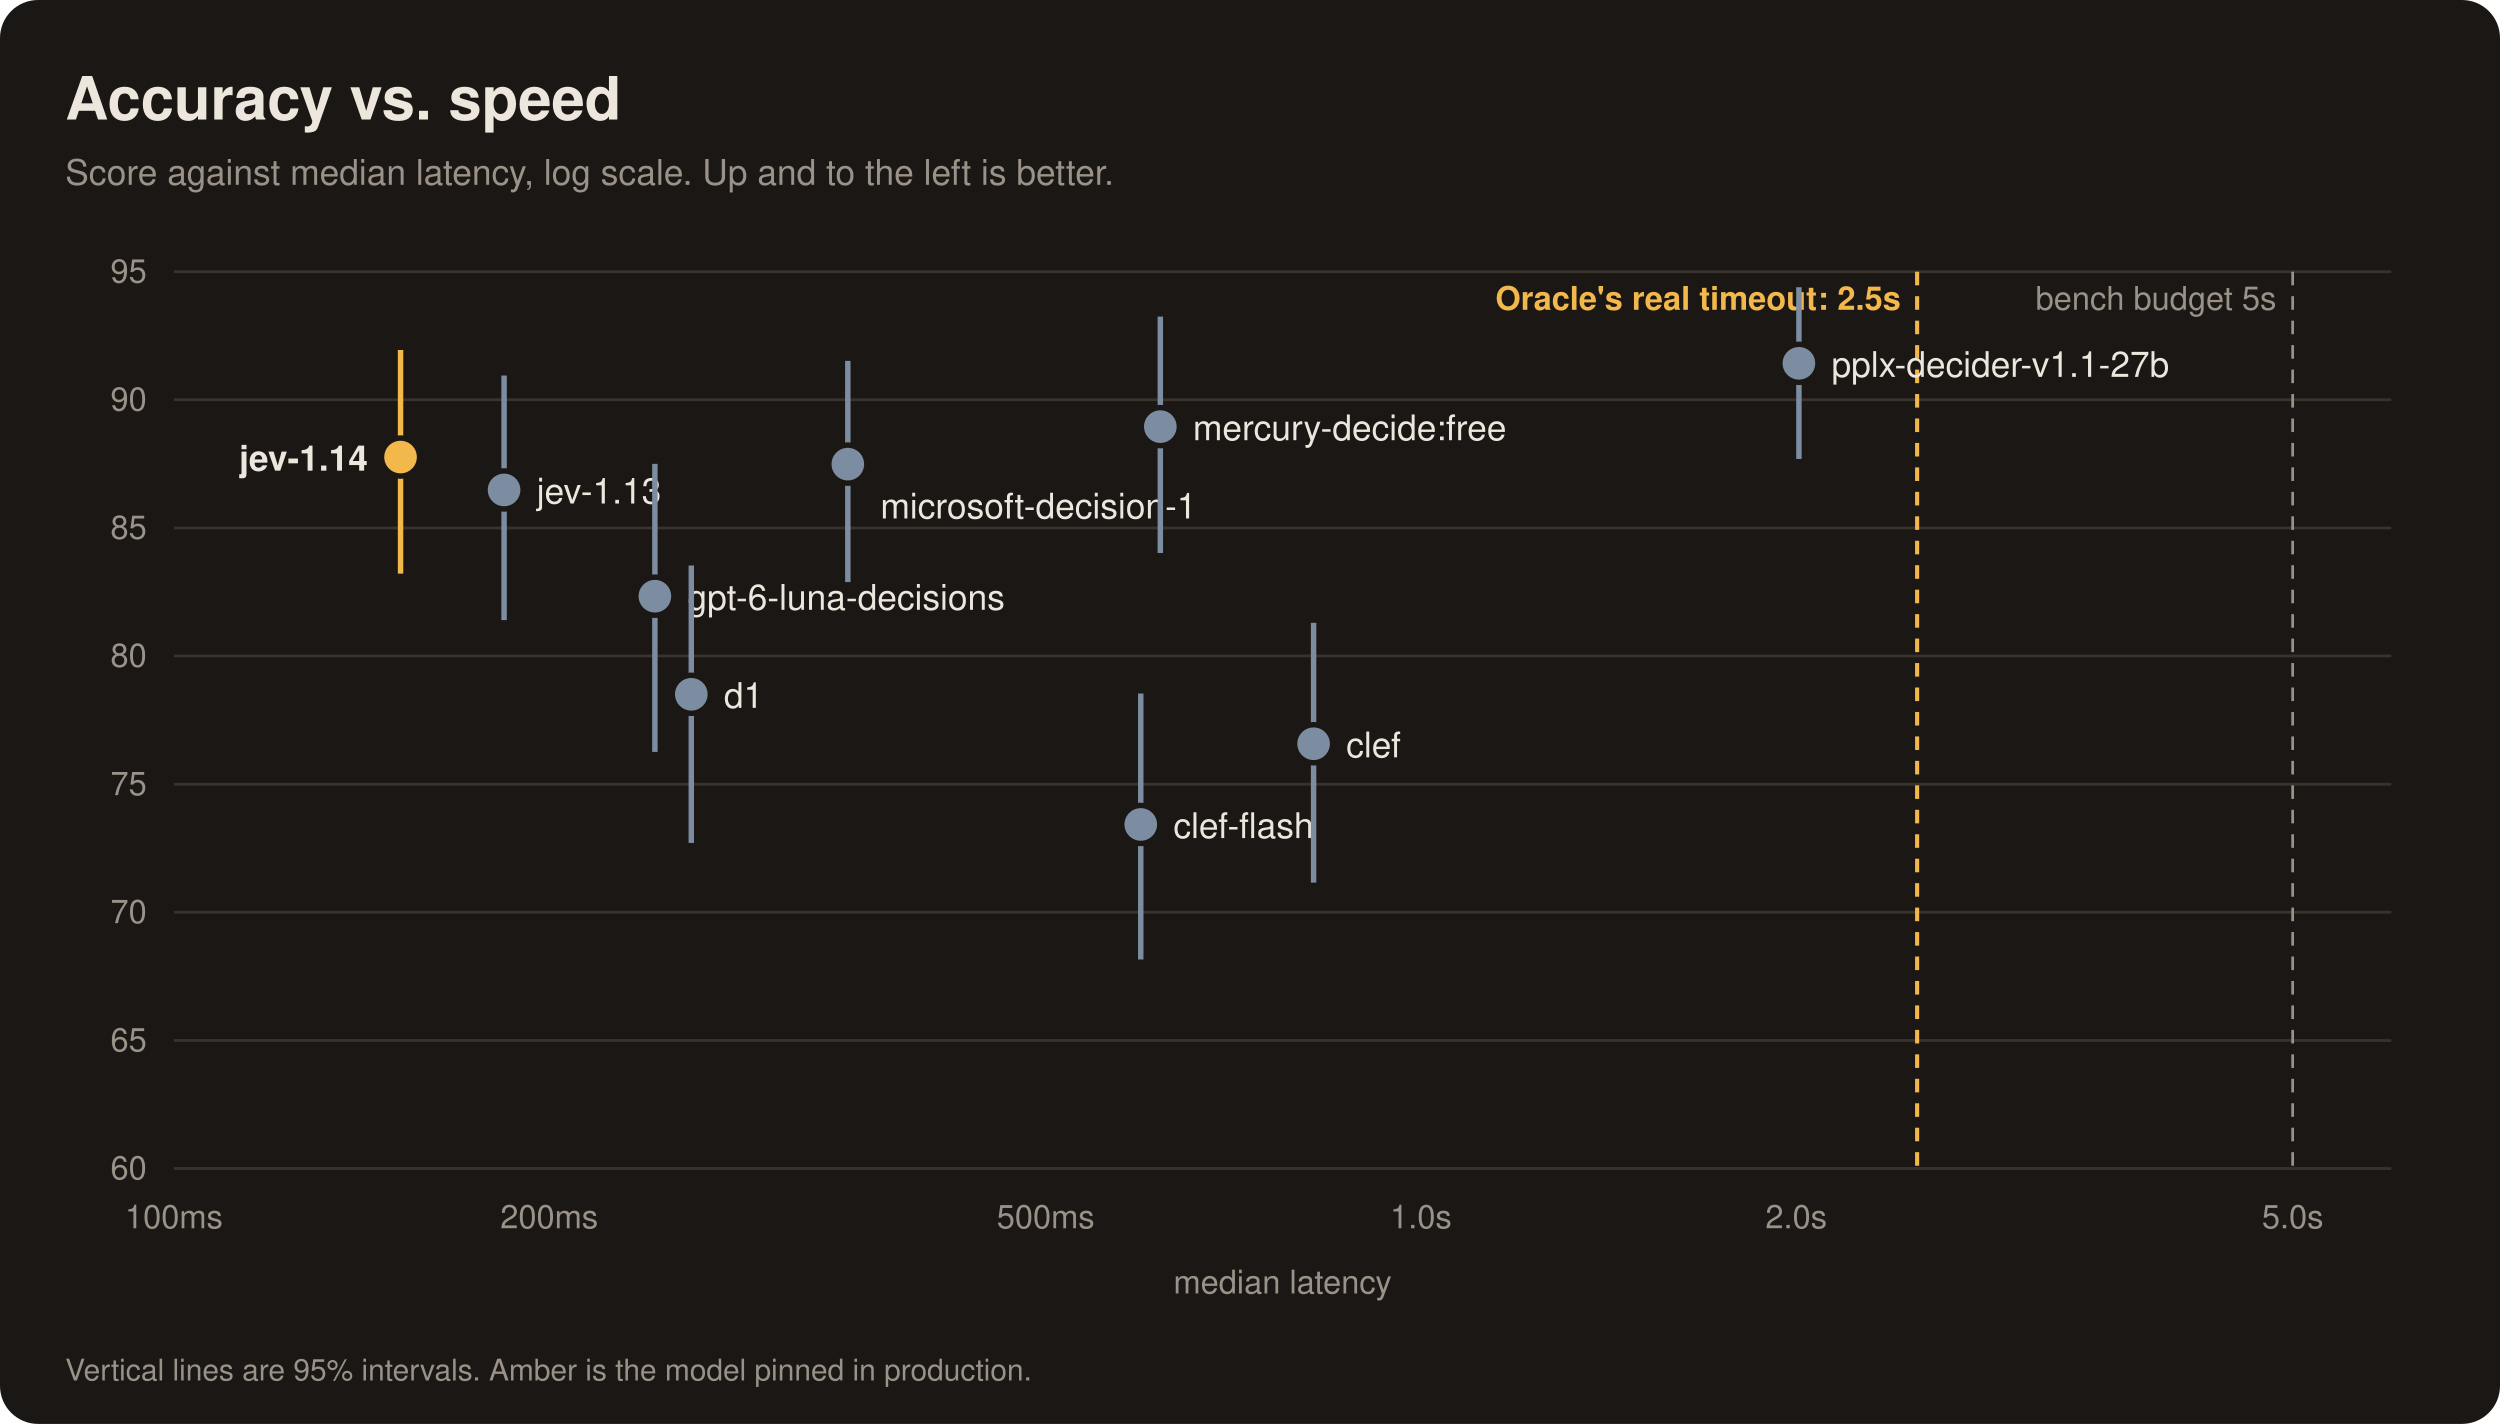
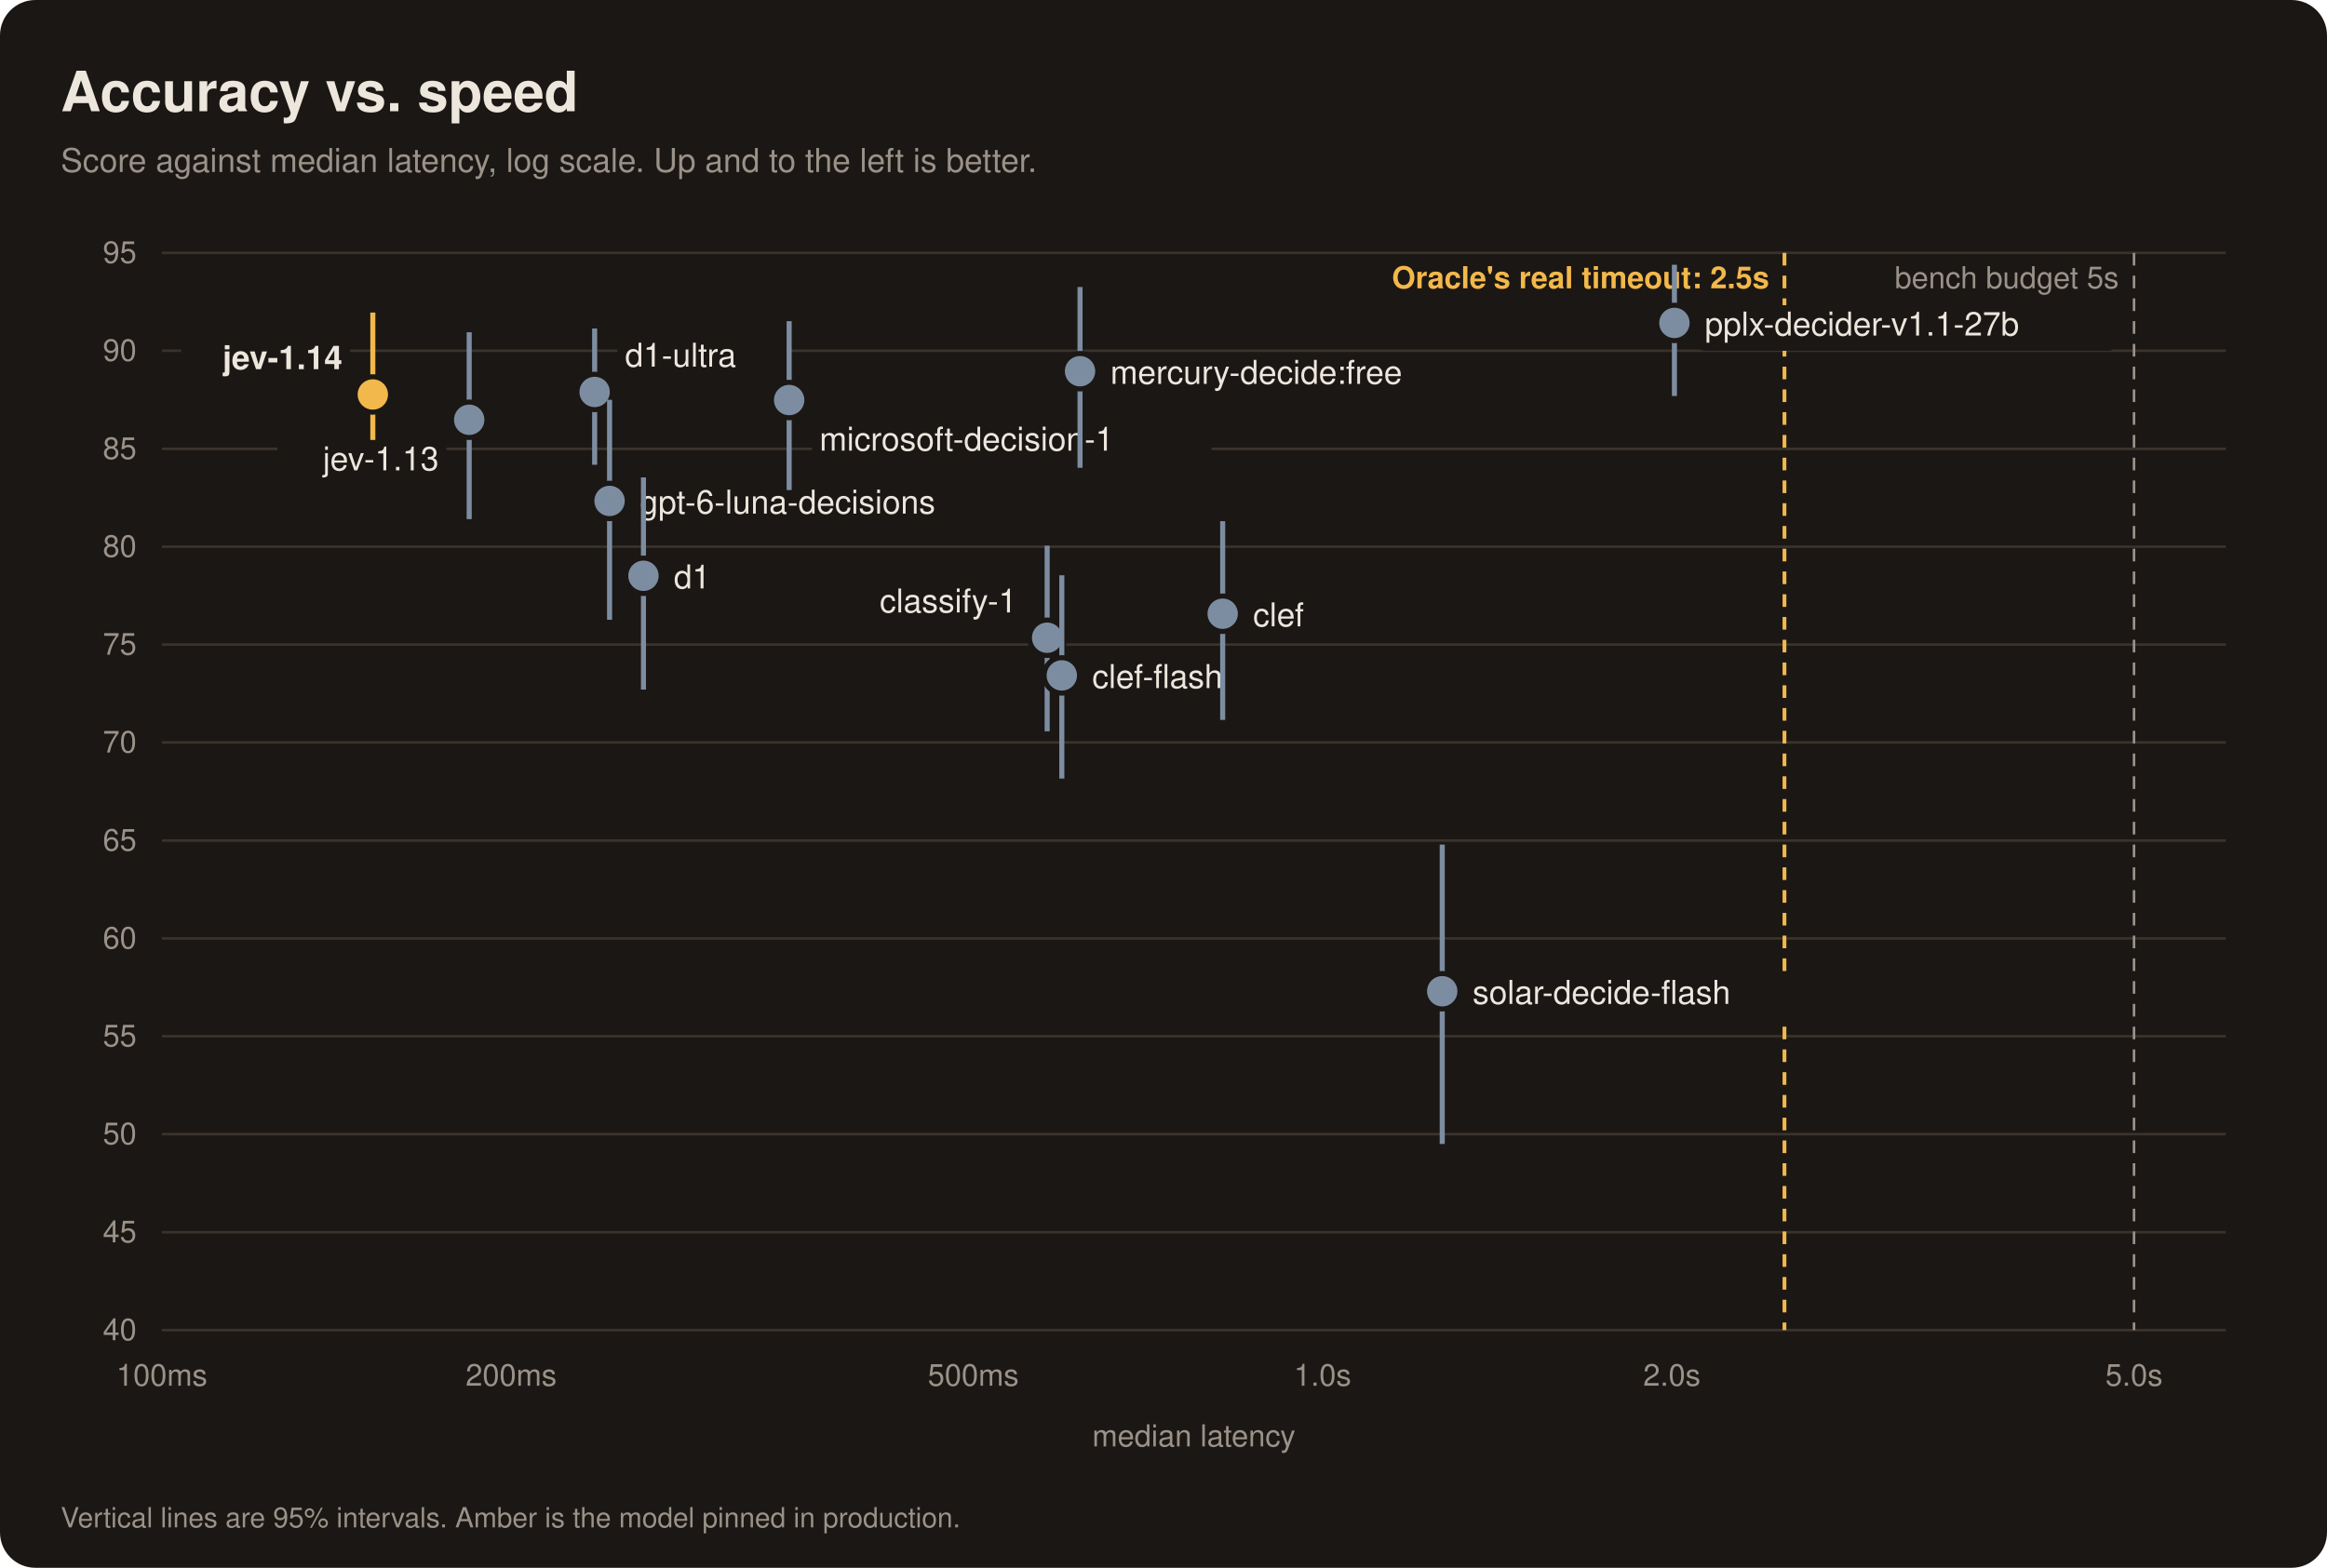
- <svg xmlns="http://www.w3.org/2000/svg" viewBox="0 0 920 524" width="920" role="img" aria-label="Accuracy vs. speed" font-family="-apple-system,BlinkMacSystemFont,'Segoe UI',Helvetica,Arial,sans-serif">
-   <rect width="920" height="524" rx="14" fill="#1b1714" />
+ <svg xmlns="http://www.w3.org/2000/svg" viewBox="0 0 920 620" width="920" role="img" aria-label="Accuracy vs. speed" font-family="-apple-system,BlinkMacSystemFont,'Segoe UI',Helvetica,Arial,sans-serif">
+   <rect width="920" height="620" rx="14" fill="#1b1714" />
  <text x="24.0" y="44.0" font-size="22" font-weight="700" fill="#ece6dd" text-anchor="start">Accuracy vs. speed</text>
  <text x="24.0" y="68.0" font-size="13" font-weight="400" fill="#9a9288" text-anchor="start">Score against median latency, log scale. Up and to the left is better.</text>
-   <line x1="64.0" y1="430.0" x2="880.0" y2="430.0" stroke="#3a332c" stroke-width="1.0" />
-   <text x="54.0" y="434.0" font-size="12" font-weight="400" fill="#9a9288" text-anchor="end">60</text>
-   <line x1="64.0" y1="382.9" x2="880.0" y2="382.9" stroke="#3a332c" stroke-width="1.0" />
-   <text x="54.0" y="386.9" font-size="12" font-weight="400" fill="#9a9288" text-anchor="end">65</text>
-   <line x1="64.0" y1="335.7" x2="880.0" y2="335.7" stroke="#3a332c" stroke-width="1.0" />
-   <text x="54.0" y="339.7" font-size="12" font-weight="400" fill="#9a9288" text-anchor="end">70</text>
-   <line x1="64.0" y1="288.6" x2="880.0" y2="288.6" stroke="#3a332c" stroke-width="1.0" />
-   <text x="54.0" y="292.6" font-size="12" font-weight="400" fill="#9a9288" text-anchor="end">75</text>
-   <line x1="64.0" y1="241.4" x2="880.0" y2="241.4" stroke="#3a332c" stroke-width="1.0" />
-   <text x="54.0" y="245.4" font-size="12" font-weight="400" fill="#9a9288" text-anchor="end">80</text>
-   <line x1="64.0" y1="194.3" x2="880.0" y2="194.3" stroke="#3a332c" stroke-width="1.0" />
-   <text x="54.0" y="198.3" font-size="12" font-weight="400" fill="#9a9288" text-anchor="end">85</text>
-   <line x1="64.0" y1="147.1" x2="880.0" y2="147.1" stroke="#3a332c" stroke-width="1.0" />
-   <text x="54.0" y="151.1" font-size="12" font-weight="400" fill="#9a9288" text-anchor="end">90</text>
+   <line x1="64.0" y1="526.0" x2="880.0" y2="526.0" stroke="#3a332c" stroke-width="1.0" />
+   <text x="54.0" y="530.0" font-size="12" font-weight="400" fill="#9a9288" text-anchor="end">40</text>
+   <line x1="64.0" y1="487.3" x2="880.0" y2="487.3" stroke="#3a332c" stroke-width="1.0" />
+   <text x="54.0" y="491.3" font-size="12" font-weight="400" fill="#9a9288" text-anchor="end">45</text>
+   <line x1="64.0" y1="448.5" x2="880.0" y2="448.5" stroke="#3a332c" stroke-width="1.0" />
+   <text x="54.0" y="452.5" font-size="12" font-weight="400" fill="#9a9288" text-anchor="end">50</text>
+   <line x1="64.0" y1="409.8" x2="880.0" y2="409.8" stroke="#3a332c" stroke-width="1.0" />
+   <text x="54.0" y="413.8" font-size="12" font-weight="400" fill="#9a9288" text-anchor="end">55</text>
+   <line x1="64.0" y1="371.1" x2="880.0" y2="371.1" stroke="#3a332c" stroke-width="1.0" />
+   <text x="54.0" y="375.1" font-size="12" font-weight="400" fill="#9a9288" text-anchor="end">60</text>
+   <line x1="64.0" y1="332.4" x2="880.0" y2="332.4" stroke="#3a332c" stroke-width="1.0" />
+   <text x="54.0" y="336.4" font-size="12" font-weight="400" fill="#9a9288" text-anchor="end">65</text>
+   <line x1="64.0" y1="293.6" x2="880.0" y2="293.6" stroke="#3a332c" stroke-width="1.0" />
+   <text x="54.0" y="297.6" font-size="12" font-weight="400" fill="#9a9288" text-anchor="end">70</text>
+   <line x1="64.0" y1="254.9" x2="880.0" y2="254.9" stroke="#3a332c" stroke-width="1.0" />
+   <text x="54.0" y="258.9" font-size="12" font-weight="400" fill="#9a9288" text-anchor="end">75</text>
+   <line x1="64.0" y1="216.2" x2="880.0" y2="216.2" stroke="#3a332c" stroke-width="1.0" />
+   <text x="54.0" y="220.2" font-size="12" font-weight="400" fill="#9a9288" text-anchor="end">80</text>
+   <line x1="64.0" y1="177.5" x2="880.0" y2="177.5" stroke="#3a332c" stroke-width="1.0" />
+   <text x="54.0" y="181.5" font-size="12" font-weight="400" fill="#9a9288" text-anchor="end">85</text>
+   <line x1="64.0" y1="138.7" x2="880.0" y2="138.7" stroke="#3a332c" stroke-width="1.0" />
+   <text x="54.0" y="142.7" font-size="12" font-weight="400" fill="#9a9288" text-anchor="end">90</text>
  <line x1="64.0" y1="100.0" x2="880.0" y2="100.0" stroke="#3a332c" stroke-width="1.0" />
  <text x="54.0" y="104.0" font-size="12" font-weight="400" fill="#9a9288" text-anchor="end">95</text>
-   <text x="64.0" y="452.0" font-size="12" font-weight="400" fill="#9a9288" text-anchor="middle">100ms</text>
-   <text x="202.1" y="452.0" font-size="12" font-weight="400" fill="#9a9288" text-anchor="middle">200ms</text>
-   <text x="384.8" y="452.0" font-size="12" font-weight="400" fill="#9a9288" text-anchor="middle">500ms</text>
-   <text x="522.9" y="452.0" font-size="12" font-weight="400" fill="#9a9288" text-anchor="middle">1.0s</text>
-   <text x="661.0" y="452.0" font-size="12" font-weight="400" fill="#9a9288" text-anchor="middle">2.0s</text>
-   <text x="843.7" y="452.0" font-size="12" font-weight="400" fill="#9a9288" text-anchor="middle">5.0s</text>
-   <text x="472.0" y="476.0" font-size="12" font-weight="400" fill="#9a9288" text-anchor="middle">median latency</text>
-   <line x1="705.5" y1="100.0" x2="705.5" y2="430.0" stroke="#f2b84b" stroke-width="1.5" stroke-dasharray="5 4" />
+   <text x="64.0" y="548.0" font-size="12" font-weight="400" fill="#9a9288" text-anchor="middle">100ms</text>
+   <text x="202.1" y="548.0" font-size="12" font-weight="400" fill="#9a9288" text-anchor="middle">200ms</text>
+   <text x="384.8" y="548.0" font-size="12" font-weight="400" fill="#9a9288" text-anchor="middle">500ms</text>
+   <text x="522.9" y="548.0" font-size="12" font-weight="400" fill="#9a9288" text-anchor="middle">1.0s</text>
+   <text x="661.0" y="548.0" font-size="12" font-weight="400" fill="#9a9288" text-anchor="middle">2.0s</text>
+   <text x="843.7" y="548.0" font-size="12" font-weight="400" fill="#9a9288" text-anchor="middle">5.0s</text>
+   <text x="472.0" y="572.0" font-size="12" font-weight="400" fill="#9a9288" text-anchor="middle">median latency</text>
+   <line x1="705.5" y1="100.0" x2="705.5" y2="526.0" stroke="#f2b84b" stroke-width="1.5" stroke-dasharray="5 4" />
  <text x="699.5" y="114.0" font-size="12" font-weight="600" fill="#f2b84b" text-anchor="end">Oracle's real timeout: 2.5s</text>
-   <line x1="843.7" y1="100.0" x2="843.7" y2="430.0" stroke="#9a9288" stroke-width="1.0" stroke-dasharray="5 4" />
+   <line x1="843.7" y1="100.0" x2="843.7" y2="526.0" stroke="#9a9288" stroke-width="1.0" stroke-dasharray="5 4" />
  <text x="837.7" y="114.0" font-size="12" font-weight="400" fill="#9a9288" text-anchor="end">bench budget 5s</text>
-   <line x1="147.4" y1="211.1" x2="147.4" y2="128.8" stroke="#f2b84b" stroke-width="2.0" />
-   <circle cx="147.4" cy="168.2" r="7" fill="#f2b84b" stroke="#1b1714" stroke-width="2" />
-   <text x="135.4" y="173.2" font-size="13" font-weight="700" fill="#ece6dd" text-anchor="end">jev-1.14</text>
-   <line x1="185.5" y1="228.2" x2="185.5" y2="138.2" stroke="#7d8da1" stroke-width="2.0" />
-   <circle cx="185.5" cy="180.3" r="7" fill="#7d8da1" stroke="#1b1714" stroke-width="2" />
-   <text x="197.5" y="185.3" font-size="13" font-weight="500" fill="#ece6dd" text-anchor="start">jev-1.13</text>
-   <line x1="241.0" y1="276.7" x2="241.0" y2="170.7" stroke="#7d8da1" stroke-width="2.0" />
-   <circle cx="241.0" cy="219.4" r="7" fill="#7d8da1" stroke="#1b1714" stroke-width="2" />
-   <text x="253.0" y="224.4" font-size="13" font-weight="500" fill="#ece6dd" text-anchor="start">gpt-6-luna-decisions</text>
-   <line x1="254.4" y1="310.2" x2="254.4" y2="208.1" stroke="#7d8da1" stroke-width="2.0" />
-   <circle cx="254.4" cy="255.5" r="7" fill="#7d8da1" stroke="#1b1714" stroke-width="2" />
-   <text x="266.4" y="260.5" font-size="13" font-weight="500" fill="#ece6dd" text-anchor="start">d1</text>
-   <line x1="312.0" y1="214.2" x2="312.0" y2="132.8" stroke="#7d8da1" stroke-width="2.0" />
-   <circle cx="312.0" cy="170.8" r="7" fill="#7d8da1" stroke="#1b1714" stroke-width="2" />
-   <text x="324.0" y="190.8" font-size="13" font-weight="500" fill="#ece6dd" text-anchor="start">microsoft-decision-1</text>
-   <line x1="419.8" y1="353.1" x2="419.8" y2="255.2" stroke="#7d8da1" stroke-width="2.0" />
-   <circle cx="419.8" cy="303.4" r="7" fill="#7d8da1" stroke="#1b1714" stroke-width="2" />
-   <text x="431.8" y="308.4" font-size="13" font-weight="500" fill="#ece6dd" text-anchor="start">clef-flash</text>
-   <line x1="427.0" y1="203.5" x2="427.0" y2="116.5" stroke="#7d8da1" stroke-width="2.0" />
-   <circle cx="427.0" cy="157.0" r="7" fill="#7d8da1" stroke="#1b1714" stroke-width="2" />
-   <text x="439.0" y="162.0" font-size="13" font-weight="500" fill="#ece6dd" text-anchor="start">mercury-decide:free</text>
-   <line x1="483.4" y1="324.8" x2="483.4" y2="229.2" stroke="#7d8da1" stroke-width="2.0" />
-   <circle cx="483.4" cy="273.7" r="7" fill="#7d8da1" stroke="#1b1714" stroke-width="2" />
-   <text x="495.4" y="278.7" font-size="13" font-weight="500" fill="#ece6dd" text-anchor="start">clef</text>
-   <line x1="662.0" y1="168.9" x2="662.0" y2="105.7" stroke="#7d8da1" stroke-width="2.0" />
-   <circle cx="662.0" cy="133.7" r="7" fill="#7d8da1" stroke="#1b1714" stroke-width="2" />
-   <text x="674.0" y="138.7" font-size="13" font-weight="500" fill="#ece6dd" text-anchor="start">pplx-decider-v1.1-27b</text>
-   <text x="24.0" y="508.0" font-size="11" font-weight="400" fill="#9a9288" text-anchor="start">Vertical lines are 95% intervals. Amber is the model pinned in production.</text>
+   <line x1="147.4" y1="191.3" x2="147.4" y2="123.6" stroke="#f2b84b" stroke-width="2.0" />
+   <circle cx="147.4" cy="156.0" r="7" fill="#f2b84b" stroke="#1b1714" stroke-width="2" />
+   <rect x="71.6" y="134.0" width="66.8" height="18.0" rx="3.0" fill="#1b1714" />
+   <text x="135.4" y="146.0" font-size="13" font-weight="700" fill="#ece6dd" text-anchor="end">jev-1.14</text>
+   <line x1="185.5" y1="205.3" x2="185.5" y2="131.4" stroke="#7d8da1" stroke-width="2.0" />
+   <circle cx="185.5" cy="166.0" r="7" fill="#7d8da1" stroke="#1b1714" stroke-width="2" />
+   <rect x="109.7" y="174.0" width="66.8" height="18.0" rx="3.0" fill="#1b1714" />
+   <text x="173.5" y="186.0" font-size="13" font-weight="500" fill="#ece6dd" text-anchor="end">jev-1.13</text>
+   <line x1="235.1" y1="183.8" x2="235.1" y2="129.9" stroke="#7d8da1" stroke-width="2.0" />
+   <circle cx="235.1" cy="155.0" r="7" fill="#7d8da1" stroke="#1b1714" stroke-width="2" />
+   <rect x="244.1" y="133.0" width="66.8" height="18.0" rx="3.0" fill="#1b1714" />
+   <text x="247.1" y="145.0" font-size="13" font-weight="500" fill="#ece6dd" text-anchor="start">d1-ultra</text>
+   <line x1="241.0" y1="245.1" x2="241.0" y2="158.1" stroke="#7d8da1" stroke-width="2.0" />
+   <circle cx="241.0" cy="198.1" r="7" fill="#7d8da1" stroke="#1b1714" stroke-width="2" />
+   <rect x="250.0" y="191.1" width="158.0" height="18.0" rx="3.0" fill="#1b1714" />
+   <text x="253.0" y="203.1" font-size="13" font-weight="500" fill="#ece6dd" text-anchor="start">gpt-6-luna-decisions</text>
+   <line x1="254.4" y1="272.7" x2="254.4" y2="188.8" stroke="#7d8da1" stroke-width="2.0" />
+   <circle cx="254.4" cy="227.7" r="7" fill="#7d8da1" stroke="#1b1714" stroke-width="2" />
+   <rect x="263.4" y="220.7" width="21.2" height="18.0" rx="3.0" fill="#1b1714" />
+   <text x="266.4" y="232.7" font-size="13" font-weight="500" fill="#ece6dd" text-anchor="start">d1</text>
+   <line x1="312.0" y1="193.8" x2="312.0" y2="127.0" stroke="#7d8da1" stroke-width="2.0" />
+   <circle cx="312.0" cy="158.2" r="7" fill="#7d8da1" stroke="#1b1714" stroke-width="2" />
+   <rect x="321.0" y="166.2" width="158.0" height="18.0" rx="3.0" fill="#1b1714" />
+   <text x="324.0" y="178.2" font-size="13" font-weight="500" fill="#ece6dd" text-anchor="start">microsoft-decision-1</text>
+   <line x1="414.0" y1="289.2" x2="414.0" y2="215.8" stroke="#7d8da1" stroke-width="2.0" />
+   <circle cx="414.0" cy="252.2" r="7" fill="#7d8da1" stroke="#1b1714" stroke-width="2" />
+   <rect x="323.0" y="230.2" width="82.0" height="18.0" rx="3.0" fill="#1b1714" />
+   <text x="402.0" y="242.2" font-size="13" font-weight="500" fill="#ece6dd" text-anchor="end">classify-1</text>
+   <line x1="419.8" y1="307.9" x2="419.8" y2="227.5" stroke="#7d8da1" stroke-width="2.0" />
+   <circle cx="419.8" cy="267.1" r="7" fill="#7d8da1" stroke="#1b1714" stroke-width="2" />
+   <rect x="428.8" y="260.1" width="82.0" height="18.0" rx="3.0" fill="#1b1714" />
+   <text x="431.8" y="272.1" font-size="13" font-weight="500" fill="#ece6dd" text-anchor="start">clef-flash</text>
+   <line x1="427.0" y1="185.0" x2="427.0" y2="113.5" stroke="#7d8da1" stroke-width="2.0" />
+   <circle cx="427.0" cy="146.8" r="7" fill="#7d8da1" stroke="#1b1714" stroke-width="2" />
+   <rect x="436.0" y="139.8" width="150.4" height="18.0" rx="3.0" fill="#1b1714" />
+   <text x="439.0" y="151.8" font-size="13" font-weight="500" fill="#ece6dd" text-anchor="start">mercury-decide:free</text>
+   <line x1="483.4" y1="284.7" x2="483.4" y2="206.1" stroke="#7d8da1" stroke-width="2.0" />
+   <circle cx="483.4" cy="242.7" r="7" fill="#7d8da1" stroke="#1b1714" stroke-width="2" />
+   <rect x="492.4" y="235.7" width="36.4" height="18.0" rx="3.0" fill="#1b1714" />
+   <text x="495.4" y="247.7" font-size="13" font-weight="500" fill="#ece6dd" text-anchor="start">clef</text>
+   <line x1="570.2" y1="452.4" x2="570.2" y2="334.0" stroke="#7d8da1" stroke-width="2.0" />
+   <circle cx="570.2" cy="392.0" r="7" fill="#7d8da1" stroke="#1b1714" stroke-width="2" />
+   <rect x="579.2" y="385.0" width="142.8" height="18.0" rx="3.0" fill="#1b1714" />
+   <text x="582.2" y="397.0" font-size="13" font-weight="500" fill="#ece6dd" text-anchor="start">solar-decide-flash</text>
+   <line x1="662.0" y1="156.6" x2="662.0" y2="104.7" stroke="#7d8da1" stroke-width="2.0" />
+   <circle cx="662.0" cy="127.7" r="7" fill="#7d8da1" stroke="#1b1714" stroke-width="2" />
+   <rect x="671.0" y="120.7" width="165.6" height="18.0" rx="3.0" fill="#1b1714" />
+   <text x="674.0" y="132.7" font-size="13" font-weight="500" fill="#ece6dd" text-anchor="start">pplx-decider-v1.1-27b</text>
+   <text x="24.0" y="604.0" font-size="11" font-weight="400" fill="#9a9288" text-anchor="start">Vertical lines are 95% intervals. Amber is the model pinned in production.</text>
</svg>
